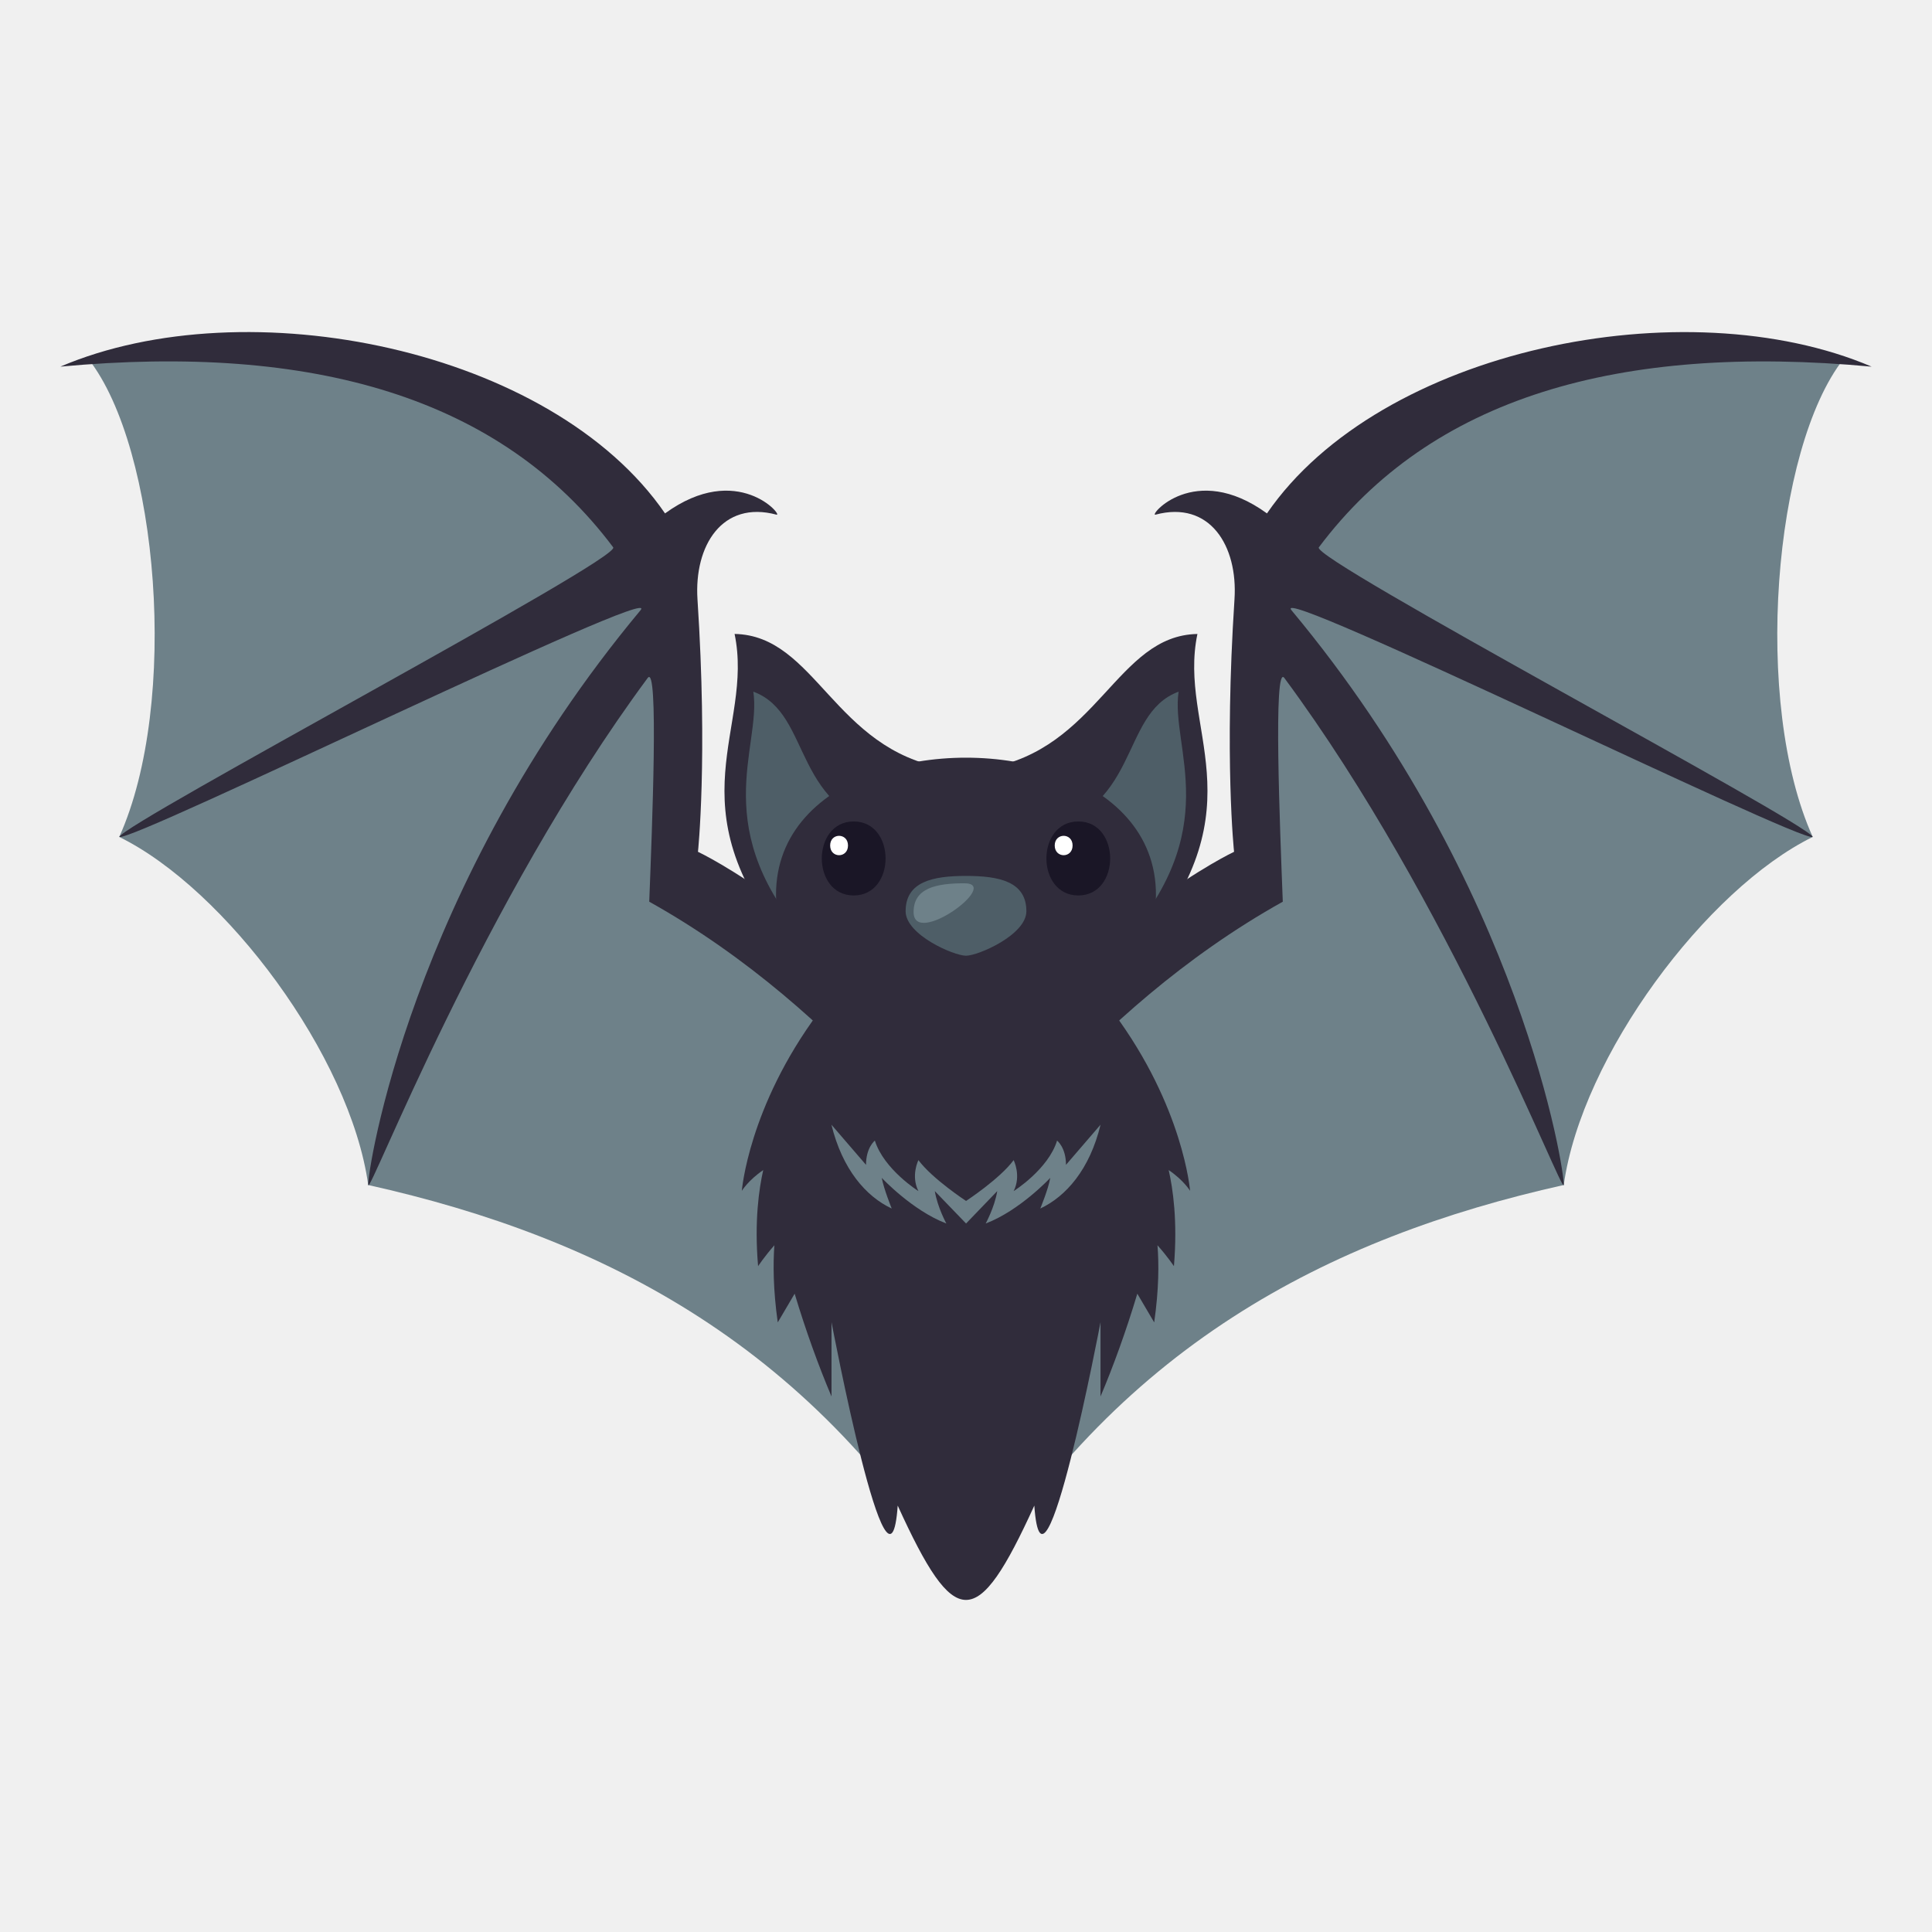
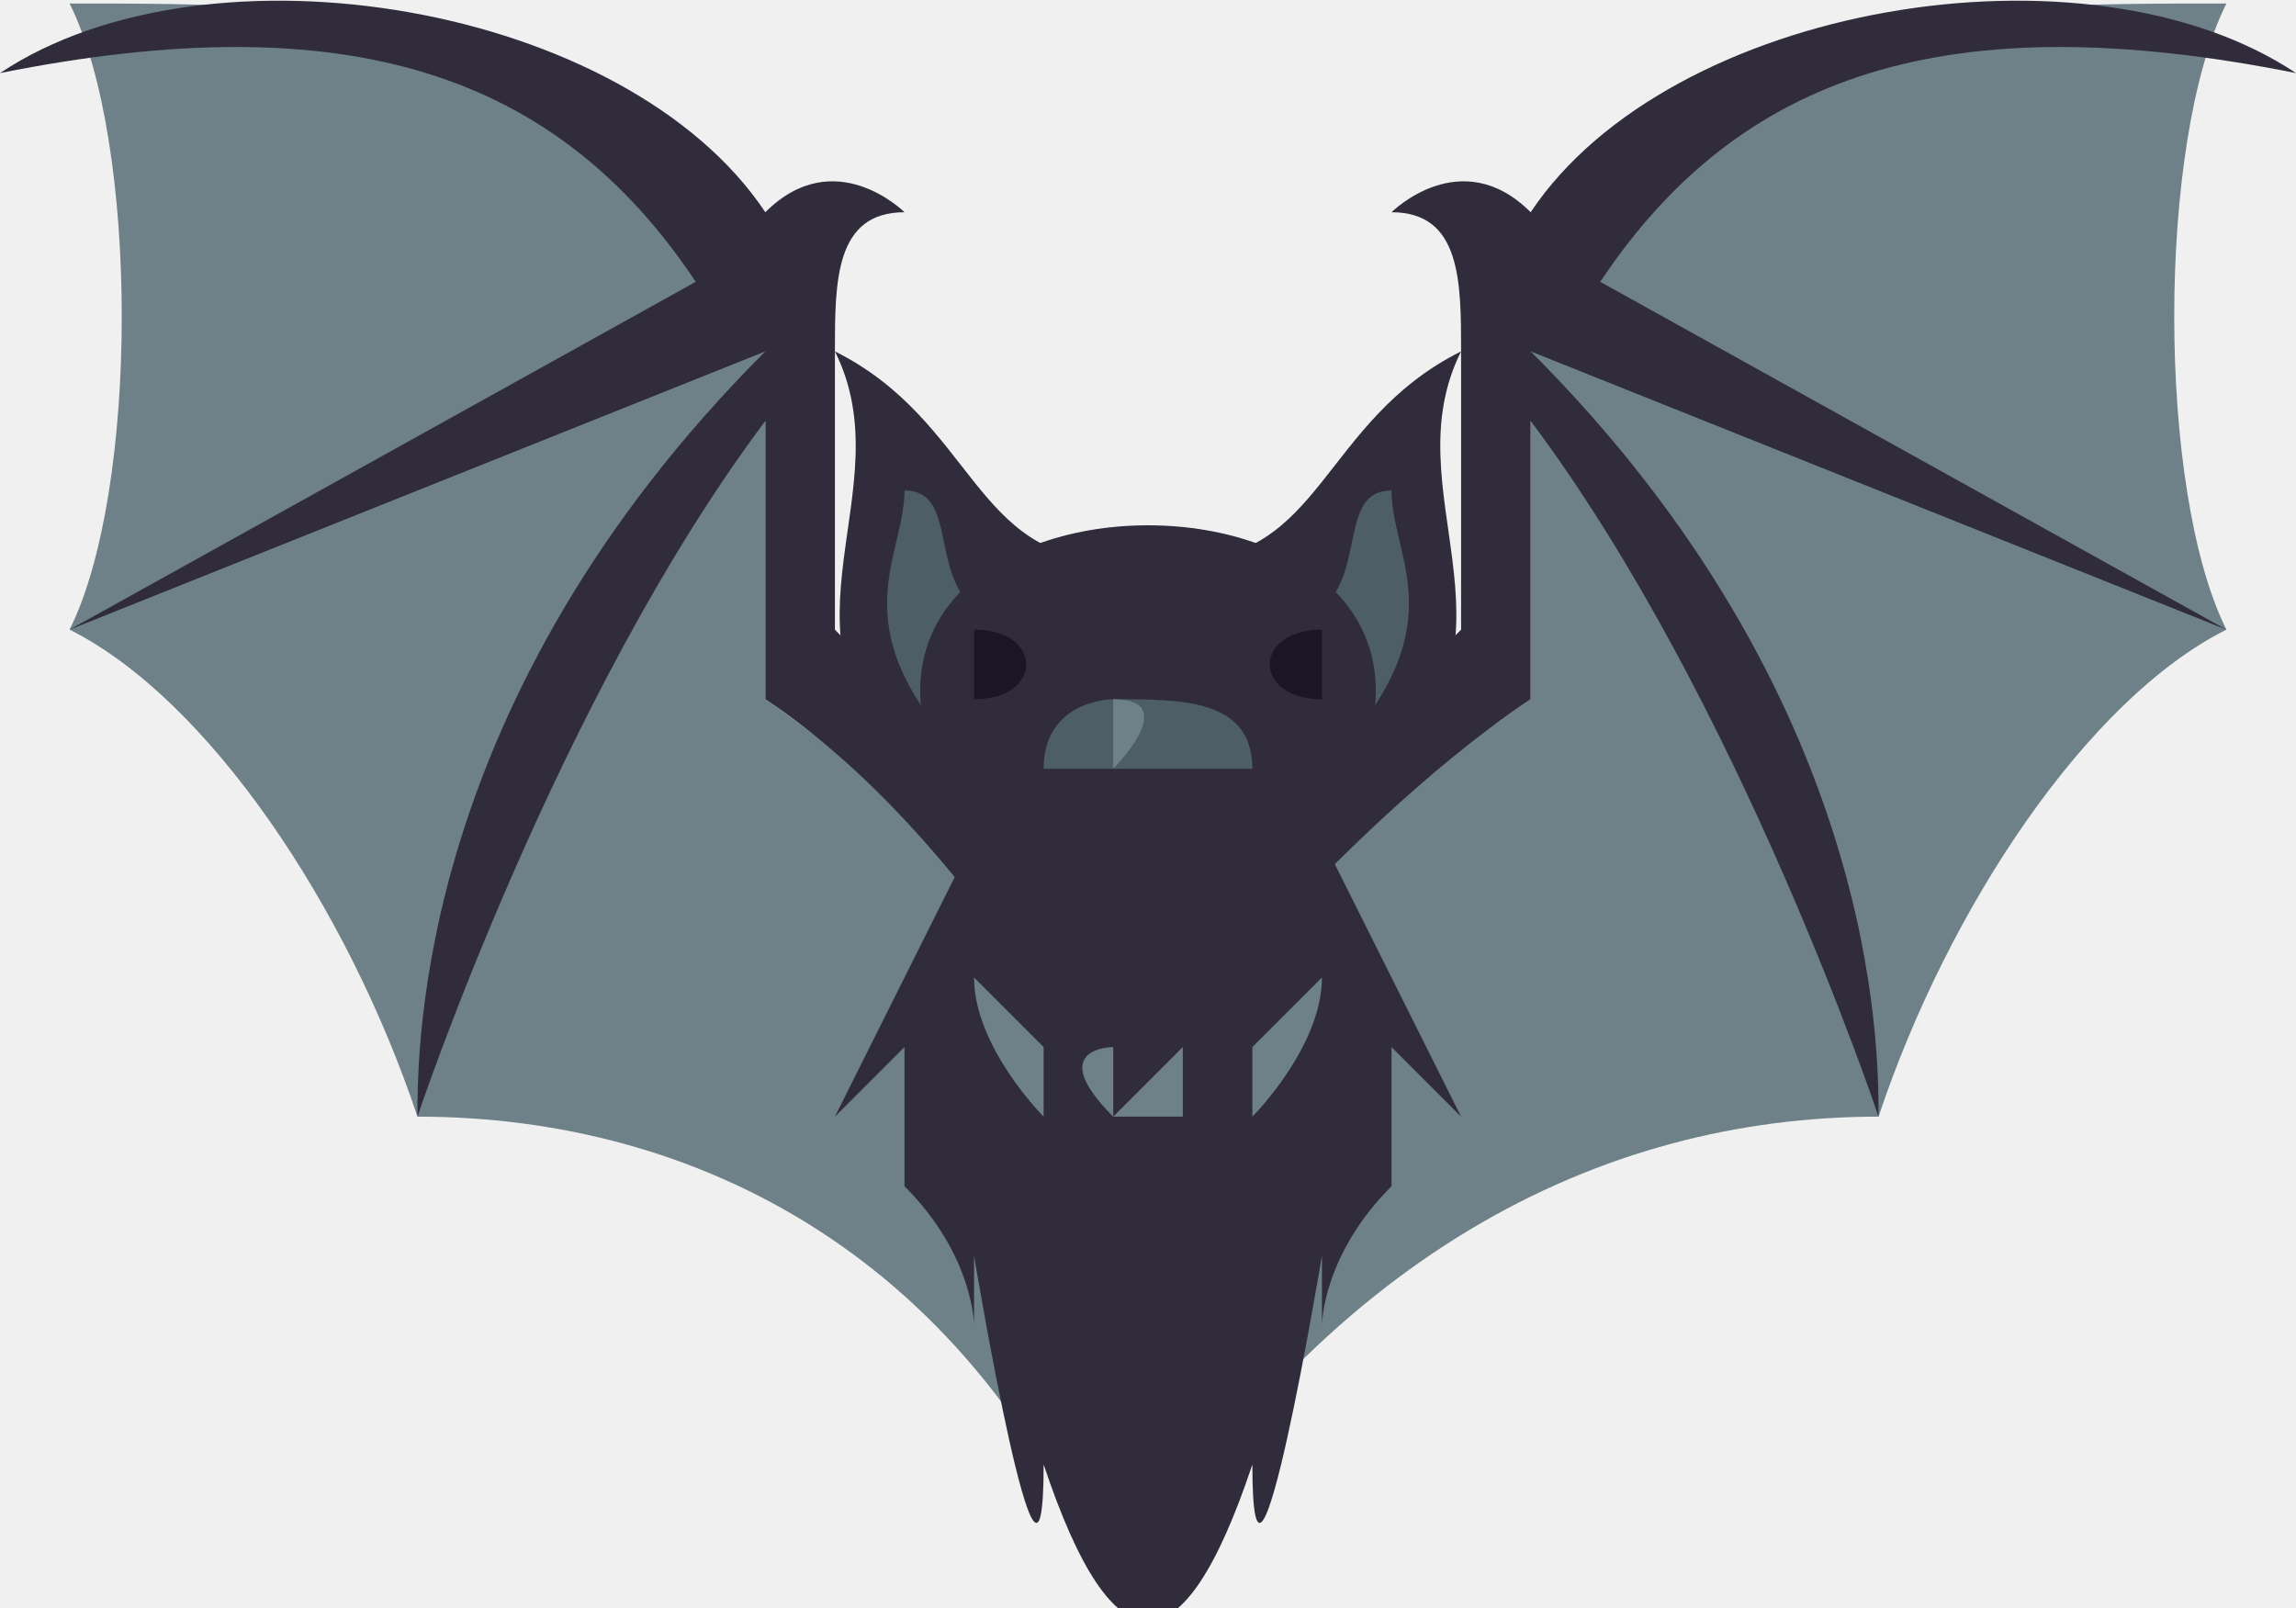
- <svg xmlns="http://www.w3.org/2000/svg" version="1.1" id="Layer_1" x="0px" y="0px" width="64px" height="64px" viewBox="0 0 64 64" enable-background="new 0 0 64 64" xml:space="preserve">
-   <path fill="#6E8189" d="M61.068,11.894c-7.738-1.47-14.496-0.062-19.213,6.779c-0.318,5.271-0.131,10.543-0.131,10.543  S36.287,32.42,32,38.22c-4.287-5.799-9.725-9.004-9.725-9.004s0.187-5.272-0.133-10.543c-4.716-6.84-11.474-8.249-19.212-6.779  c2.32,2.956,3.021,11.394,1.02,15.831c3.506,1.718,7.651,7.241,8.248,11.53C20.016,41,27.063,44.631,32,53  c4.936-8.369,11.984-12,19.801-13.745c0.598-4.289,4.742-9.812,8.248-11.53C58.047,23.288,58.748,14.85,61.068,11.894z" />
-   <path fill="#302C3B" d="M60.049,27.725c-0.227-0.504-16.648-9.213-16.361-9.593c3.715-4.958,9.93-6.764,18.313-5.986  c-6.176-2.635-16.277-0.601-20.031,4.861c-2.412-1.75-3.932,0.106-3.693,0.042c1.795-0.481,2.734,1.025,2.617,2.805  c-0.344,5.27-0.014,8.363-0.014,8.363S36.287,30.372,32,36.171c-4.287-5.799-8.879-7.954-8.879-7.954s0.329-3.094-0.016-8.363  c-0.115-1.78,0.822-3.287,2.617-2.805c0.24,0.064-1.281-1.792-3.692-0.042C18.275,11.544,8.176,9.51,2,12.145  c8.383-0.777,14.597,1.028,18.313,5.986c0.285,0.38-16.135,9.089-16.362,9.593c0.396,0.195,18.067-8.47,17.268-7.51  c-7.639,9.165-9.06,18.653-9.02,19.041c0.038,0.365,3.768-9.381,9.257-16.797c0.369-0.5,0.145,4.957,0.051,7.412  C28.09,33.542,32,39.556,32,39.556s3.91-6.014,10.494-9.686c-0.094-2.456-0.318-7.912,0.051-7.412  c5.488,7.416,9.217,17.163,9.256,16.797c0.039-0.388-1.381-9.875-9.02-19.041C41.98,19.254,59.652,27.919,60.049,27.725z" />
-   <path fill="#302C3B" d="M26.119,31.355C22.252,26.637,24.99,24.153,24.334,21c2.684,0.049,3.284,3.823,6.973,4.449  C30.803,25.835,26.521,30.793,26.119,31.355z" />
-   <path fill="#4E5E67" d="M26.917,31.355c-3.551-3.874-1.681-6.581-1.962-8.443c2.018,0.746,1.185,4.043,4.873,4.668  C29.325,27.966,27.32,30.793,26.917,31.355z" />
-   <path fill="#302C3B" d="M37.879,31.355c3.867-4.718,1.129-7.202,1.787-10.354c-2.684,0.049-3.285,3.823-6.973,4.449  C33.195,25.835,37.477,30.793,37.879,31.355z" />
-   <path fill="#4E5E67" d="M37.082,31.355c3.551-3.874,1.682-6.581,1.961-8.443c-2.016,0.746-1.184,4.043-4.871,4.668  C34.674,27.966,36.68,30.793,37.082,31.355z" />
-   <path fill="#302C3B" d="M27.113,33.546c-7.4-11.268,17.174-11.257,9.773,0c2.32,3.125,2.537,5.902,2.537,5.902  s-0.209-0.349-0.709-0.688c0.141,0.615,0.299,1.697,0.174,3.184c0,0-0.203-0.307-0.545-0.693c0.049,0.613,0.049,1.456-0.109,2.555  l-0.559-0.951c-0.365,1.219-0.793,2.4-1.219,3.405V43.8c0,0-1.91,10.082-2.193,6.075c-1.9,4.166-2.627,4.166-4.525,0  c-0.284,4.007-2.193-6.075-2.193-6.075v2.46c-0.427-1.005-0.855-2.187-1.221-3.405l-0.56,0.951  c-0.155-1.099-0.155-1.941-0.112-2.555c-0.34,0.387-0.539,0.693-0.539,0.693c-0.129-1.486,0.031-2.568,0.17-3.184  c-0.497,0.339-0.709,0.688-0.709,0.688S24.793,36.671,27.113,33.546z" />
-   <path fill="#6E8189" d="M28.688,38.587c0-0.577,0.293-0.803,0.293-0.803c0.299,0.954,1.443,1.673,1.443,1.673  c-0.259-0.513,0-1.026,0-1.026c0.461,0.62,1.578,1.352,1.578,1.352s1.117-0.731,1.576-1.352c0,0,0.26,0.514,0,1.026  c0,0,1.146-0.719,1.439-1.673c0,0,0.295,0.226,0.295,0.803l1.145-1.33c-0.357,1.481-1.145,2.378-1.996,2.777  c0,0,0.268-0.646,0.33-1.016c0,0-1.006,1.082-2.139,1.512c0,0,0.295-0.537,0.383-1.073l-1.033,1.073l-1.035-1.073  c0.088,0.536,0.382,1.073,0.382,1.073c-1.131-0.43-2.14-1.512-2.14-1.512c0.068,0.37,0.33,1.016,0.33,1.016  c-0.852-0.399-1.635-1.296-1.997-2.777L28.688,38.587z" />
-   <path fill="#1A1626" d="M28.28,29.663c-1.409,0-1.409-2.451,0-2.451C29.688,27.212,29.688,29.663,28.28,29.663z" />
-   <path id="Shape_4_" fill="#FFFFFF" d="M28.091,28.008c0,0.429-0.591,0.429-0.591,0C27.5,27.581,28.091,27.581,28.091,28.008  L28.091,28.008z" />
-   <path fill="#1A1626" d="M35.721,29.663c-1.41,0-1.41-2.451,0-2.451C37.127,27.212,37.127,29.663,35.721,29.663z" />
-   <path id="Shape_11_" fill="#FFFFFF" d="M35.531,28.008c0,0.429-0.592,0.429-0.592,0C34.939,27.581,35.531,27.581,35.531,28.008  L35.531,28.008z" />
-   <path fill="#4E5E67" d="M30,30.186c0-0.98,0.895-1.17,2-1.17s2,0.189,2,1.17c0,0.779-1.592,1.473-2,1.473S30,30.965,30,30.186z" />
-   <path fill="#6E8189" d="M30.264,30.213c0-0.799,0.754-0.953,1.684-0.953C33.186,29.26,30.264,31.399,30.264,30.213z" />
+ <svg xmlns="http://www.w3.org/2000/svg" xml:space="preserve" width="15.875mm" height="11.113mm" version="1.1" style="shape-rendering:geometricPrecision; text-rendering:geometricPrecision; image-rendering:optimizeQuality; fill-rule:evenodd; clip-rule:evenodd" viewBox="0 0 33 23">
+   <defs>
+     <style type="text/css">
+    
+     .fil3 {fill:#1A1626}
+     .fil1 {fill:#302C3B}
+     .fil2 {fill:#4E5E67}
+     .fil0 {fill:#6E8189}
+     .fil4 {fill:white}
+    
+   </style>
+   </defs>
+   <g id="图层_x0020_1">
+     <path class="fil0" d="M32 0c-4,0 -8,0 -10,4 0,3 0,6 0,6 0,0 -3,2 -6,5 -2,-3 -5,-5 -5,-5 0,0 0,-3 0,-6 -3,-4 -6,-4 -10,-4 1,2 1,7 0,9 2,1 4,4 5,7 4,0 8,2 10,7 3,-5 7,-7 11,-7 1,-3 3,-6 5,-7 -1,-2 -1,-7 0,-9z" />
+     <path class="fil1" d="M32 9c0,0 -9,-5 -9,-5 2,-3 5,-4 10,-3 -3,-2 -9,-1 -11,2 -1,-1 -2,0 -2,0 1,0 1,1 1,2 0,3 0,4 0,4 0,0 -2,2 -5,5 -2,-3 -4,-5 -4,-5 0,0 0,-1 0,-4 0,-1 0,-2 1,-2 0,0 -1,-1 -2,0 -2,-3 -8,-4 -11,-2 5,-1 8,0 10,3 0,0 -9,5 -9,5 0,0 10,-4 10,-4 -5,5 -5,10 -5,11 0,0 2,-6 5,-10 0,0 0,3 0,4 3,2 5,6 5,6 0,0 3,-4 6,-6 0,-1 0,-4 0,-4 3,4 5,10 5,10 0,-1 0,-6 -5,-11 0,0 10,4 10,4z" />
+     <path class="fil1" d="M13 11c-2,-2 0,-4 -1,-6 2,1 2,3 4,3 0,0 -3,3 -3,3z" />
+     <path class="fil2" d="M14 11c-2,-2 -1,-3 -1,-4 1,0 0,2 2,2 0,0 -1,2 -1,2z" />
+     <path class="fil1" d="M20 11c2,-2 0,-4 1,-6 -2,1 -2,3 -4,3 0,0 2,3 3,3z" />
+     <path class="fil2" d="M19 11c2,-2 1,-3 1,-4 -1,0 0,2 -2,2 0,0 1,2 1,2z" />
+     <path class="fil1" d="M14 12c-4,-6 9,-6 5,0 1,2 2,4 2,4 0,0 -1,-1 -1,-1 0,1 0,1 0,2 0,0 0,0 0,0 0,0 0,0 0,1l0 -1c-1,1 -1,2 -1,2l0 -1c0,0 -1,6 -1,3 -1,3 -2,3 -3,0 0,3 -1,-3 -1,-3l0 1c0,0 0,-1 -1,-2l0 1c0,-1 0,-1 0,-1 0,0 0,0 0,0 0,-1 0,-1 0,-2 0,0 -1,1 -1,1 0,0 1,-2 2,-4z" />
+     <path class="fil0" d="M15 15c0,0 0,0 0,0 0,0 1,1 1,1 -1,-1 0,-1 0,-1 0,0 0,1 0,1 0,0 1,-1 1,-1 0,0 0,0 0,1 0,0 1,-1 1,-1 0,0 0,0 0,0l1 -1c0,1 -1,2 -1,2 0,0 0,0 0,-1 0,0 -1,1 -1,1 0,0 0,0 0,0l-1 0 0 0c0,0 0,0 0,0 0,0 -1,-1 -1,-1 0,1 0,1 0,1 0,0 -1,-1 -1,-2l1 1z" />
+     <path class="fil3" d="M14 10c0,0 0,-1 0,-1 1,0 1,1 0,1z" />
+     <path id="Shape_4_" class="fil4" d="M14 9c0,1 0,1 0,0 0,0 0,0 0,0l0 0z" />
+     <path class="fil3" d="M19 10c-1,0 -1,-1 0,-1 0,0 0,1 0,1z" />
+     <path id="Shape_11_" class="fil4" d="M18 9c0,1 0,1 0,0 0,0 0,0 0,0l0 0z" />
+     <path class="fil2" d="M15 11c0,-1 1,-1 1,-1 1,0 2,0 2,1 0,0 -1,0 -2,0 0,0 -1,0 -1,0z" />
+     <path class="fil0" d="M16 11c0,-1 0,-1 0,-1 1,0 0,1 0,1z" />
+   </g>
</svg>
